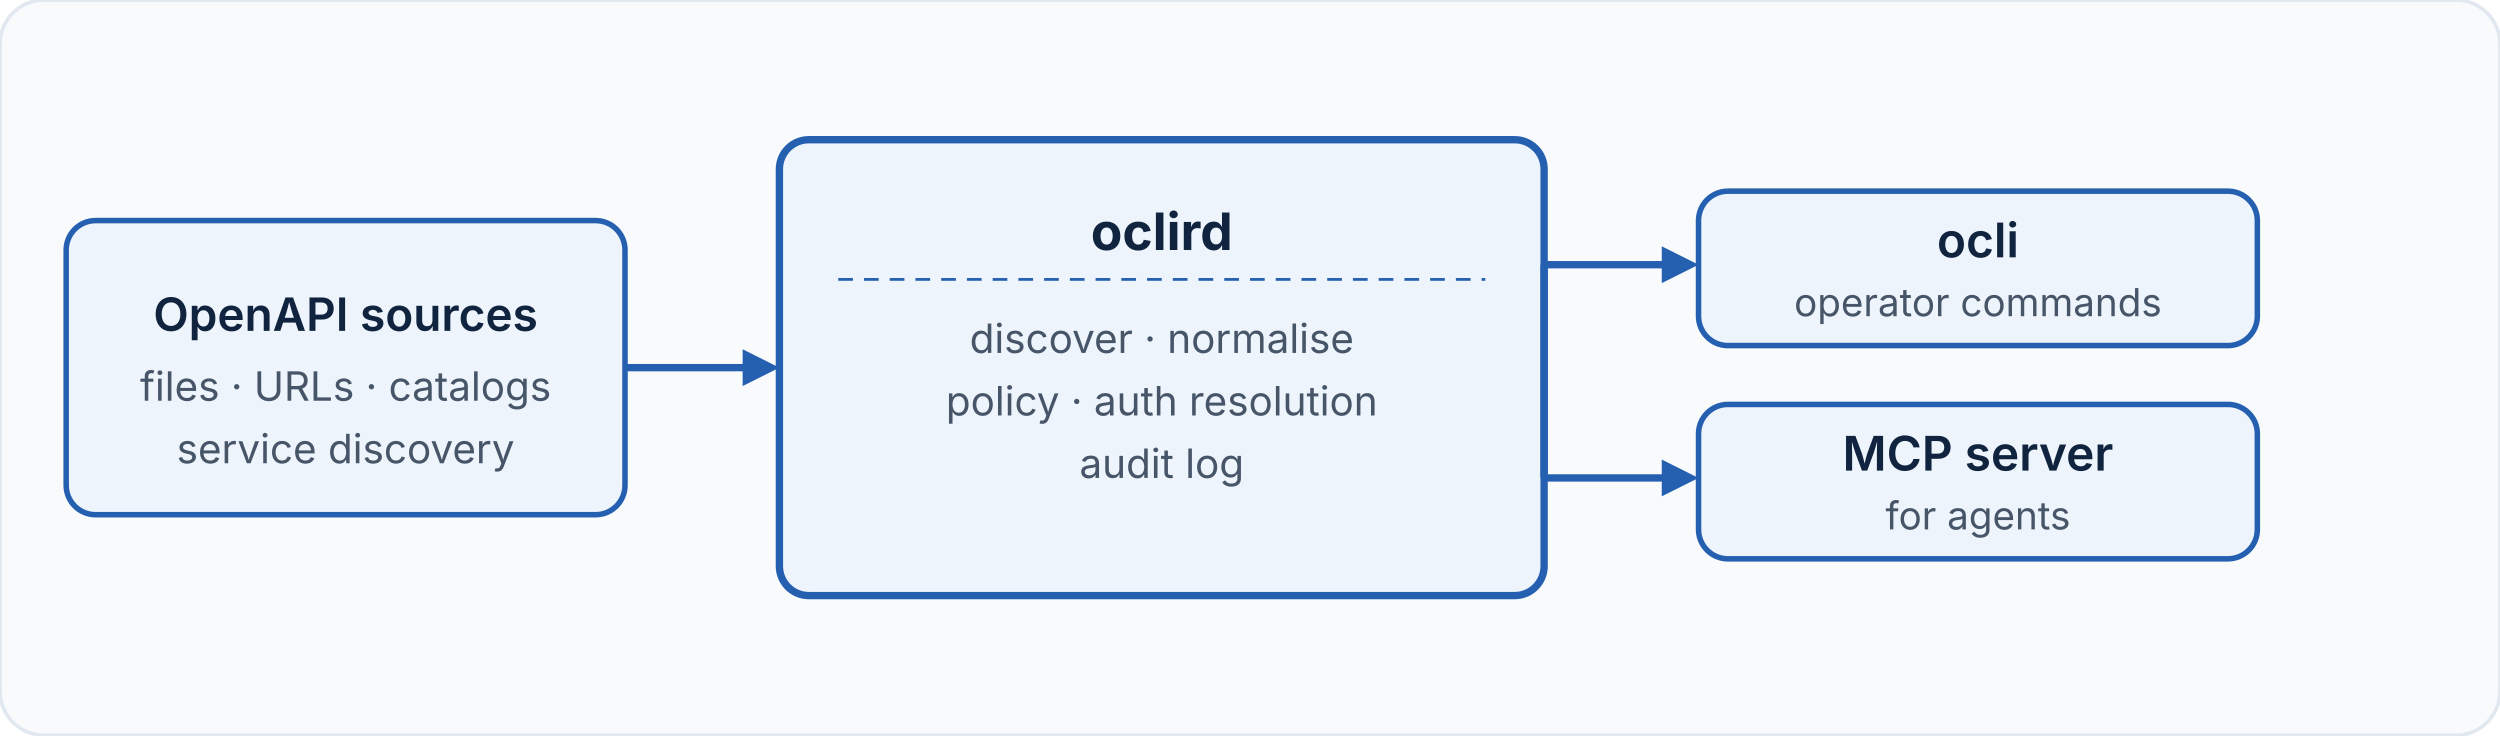
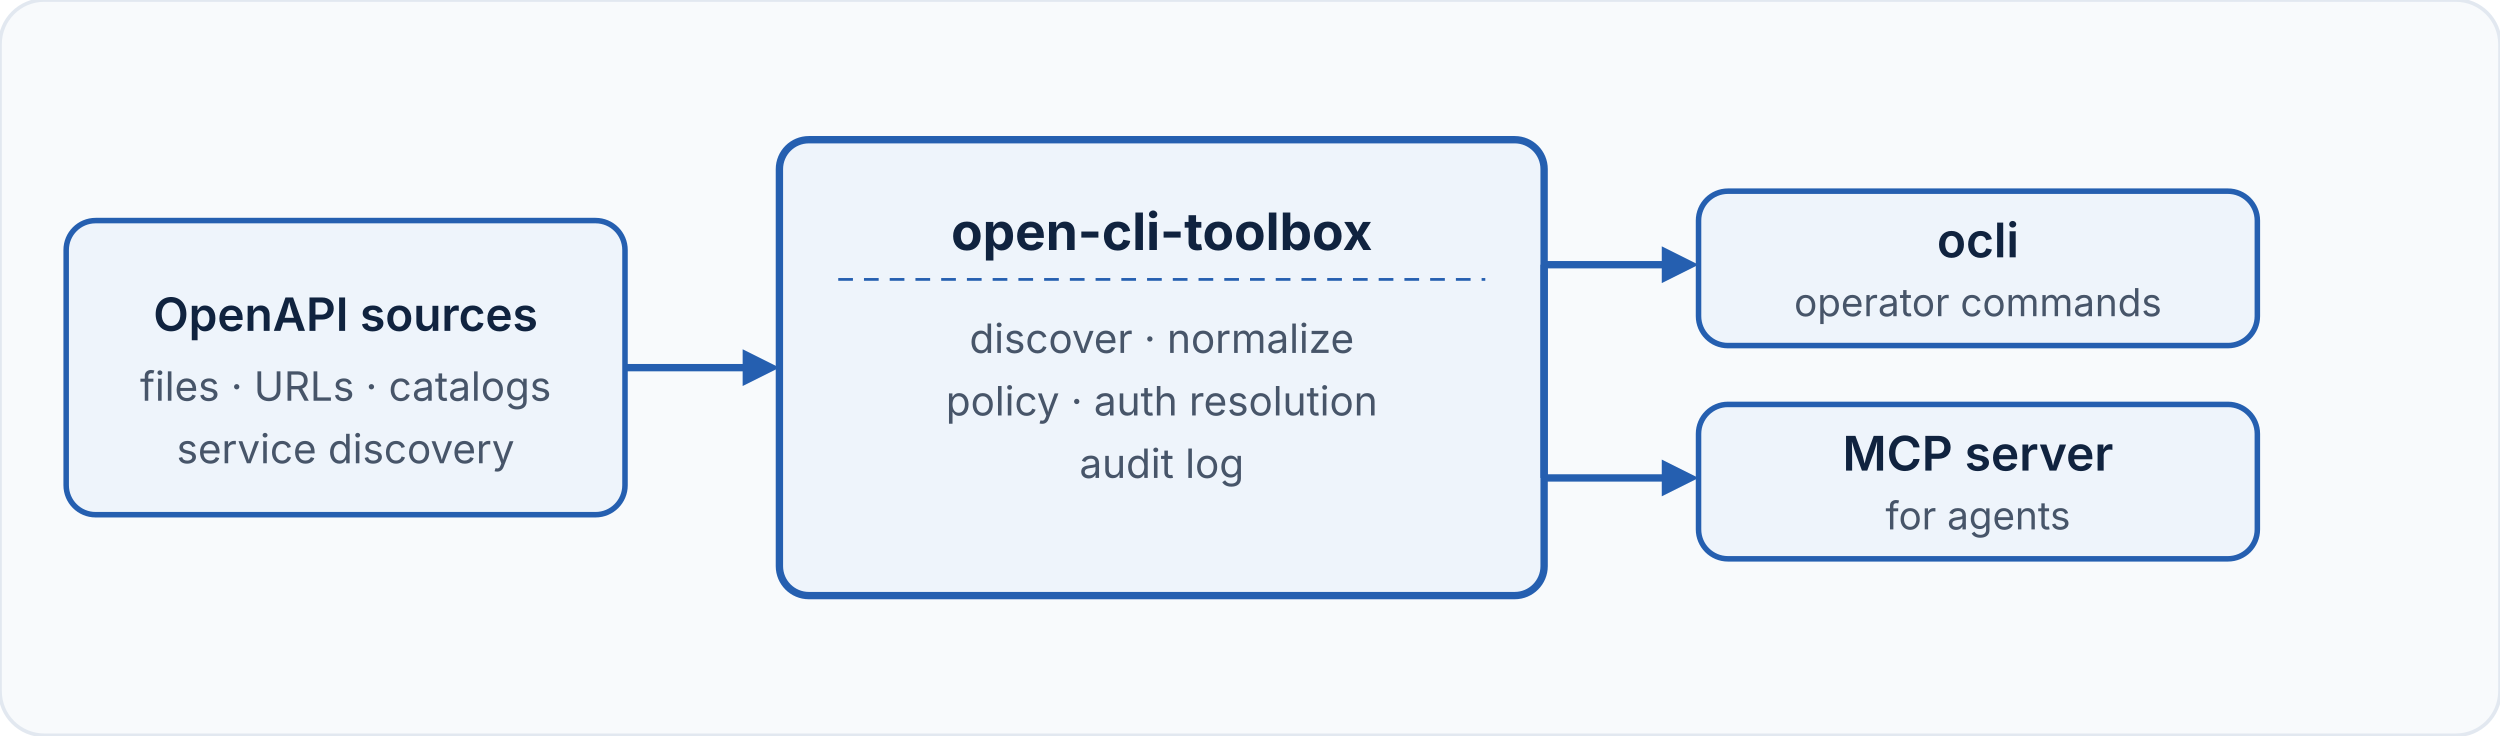
<svg xmlns="http://www.w3.org/2000/svg" width="680" height="200" viewBox="0 0 680 200" role="img" aria-label="Runtime flow diagram">
  <rect width="680" height="200" rx="12" fill="#f8fafc" stroke="#e2e8f0" stroke-width="1" />
  <rect x="18" y="60" width="152" height="80" rx="8" fill="#eef4fb" stroke="#255fb0" stroke-width="1.5" />
  <text x="94" y="90" text-anchor="middle" font-family="system-ui,-apple-system,sans-serif" font-size="12.5" font-weight="600" fill="#10233f">OpenAPI sources</text>
  <text x="94" y="109" text-anchor="middle" font-family="system-ui,-apple-system,sans-serif" font-size="11" fill="#475569">files · URLs · catalogs</text>
  <text x="94" y="126" text-anchor="middle" font-family="system-ui,-apple-system,sans-serif" font-size="11" fill="#475569">service discovery</text>
  <line x1="170" y1="100" x2="204" y2="100" stroke="#255fb0" stroke-width="2" />
  <polygon points="202,95 212,100 202,105" fill="#255fb0" />
  <rect x="212" y="38" width="208" height="124" rx="8" fill="#eef4fb" stroke="#255fb0" stroke-width="2" />
-   <text x="316" y="68" text-anchor="middle" font-family="system-ui,-apple-system,sans-serif" font-size="14" font-weight="700" fill="#10233f">oclird</text>
+   <text x="316" y="68" text-anchor="middle" font-family="system-ui,-apple-system,sans-serif" font-size="14" font-weight="700" fill="#10233f">open-cli-toolbox</text>
  <line x1="228" y1="76" x2="404" y2="76" stroke="#255fb0" stroke-width="0.75" stroke-dasharray="4 3" />
-   <text x="316" y="96" text-anchor="middle" font-family="system-ui,-apple-system,sans-serif" font-size="11" fill="#475569">discover · normalise</text>
+   <text x="316" y="96" text-anchor="middle" font-family="system-ui,-apple-system,sans-serif" font-size="11" fill="#475569">discover · normalize</text>
  <text x="316" y="113" text-anchor="middle" font-family="system-ui,-apple-system,sans-serif" font-size="11" fill="#475569">policy · auth resolution</text>
  <text x="316" y="130" text-anchor="middle" font-family="system-ui,-apple-system,sans-serif" font-size="11" fill="#475569">audit log</text>
  <line x1="420" y1="72" x2="420" y2="130" stroke="#255fb0" stroke-width="2" />
  <line x1="420" y1="72" x2="454" y2="72" stroke="#255fb0" stroke-width="2" />
  <polygon points="452,67 462,72 452,77" fill="#255fb0" />
  <line x1="420" y1="130" x2="454" y2="130" stroke="#255fb0" stroke-width="2" />
  <polygon points="452,125 462,130 452,135" fill="#255fb0" />
  <rect x="462" y="52" width="152" height="42" rx="8" fill="#eef4fb" stroke="#255fb0" stroke-width="1.5" />
  <text x="538" y="70" text-anchor="middle" font-family="system-ui,-apple-system,sans-serif" font-size="13" font-weight="600" fill="#10233f">ocli</text>
  <text x="538" y="86" text-anchor="middle" font-family="system-ui,-apple-system,sans-serif" font-size="10.5" fill="#475569">operator commands</text>
  <rect x="462" y="110" width="152" height="42" rx="8" fill="#eef4fb" stroke="#255fb0" stroke-width="1.5" />
  <text x="538" y="128" text-anchor="middle" font-family="system-ui,-apple-system,sans-serif" font-size="13" font-weight="600" fill="#10233f">MCP server</text>
  <text x="538" y="144" text-anchor="middle" font-family="system-ui,-apple-system,sans-serif" font-size="10.5" fill="#475569">for agents</text>
</svg>
